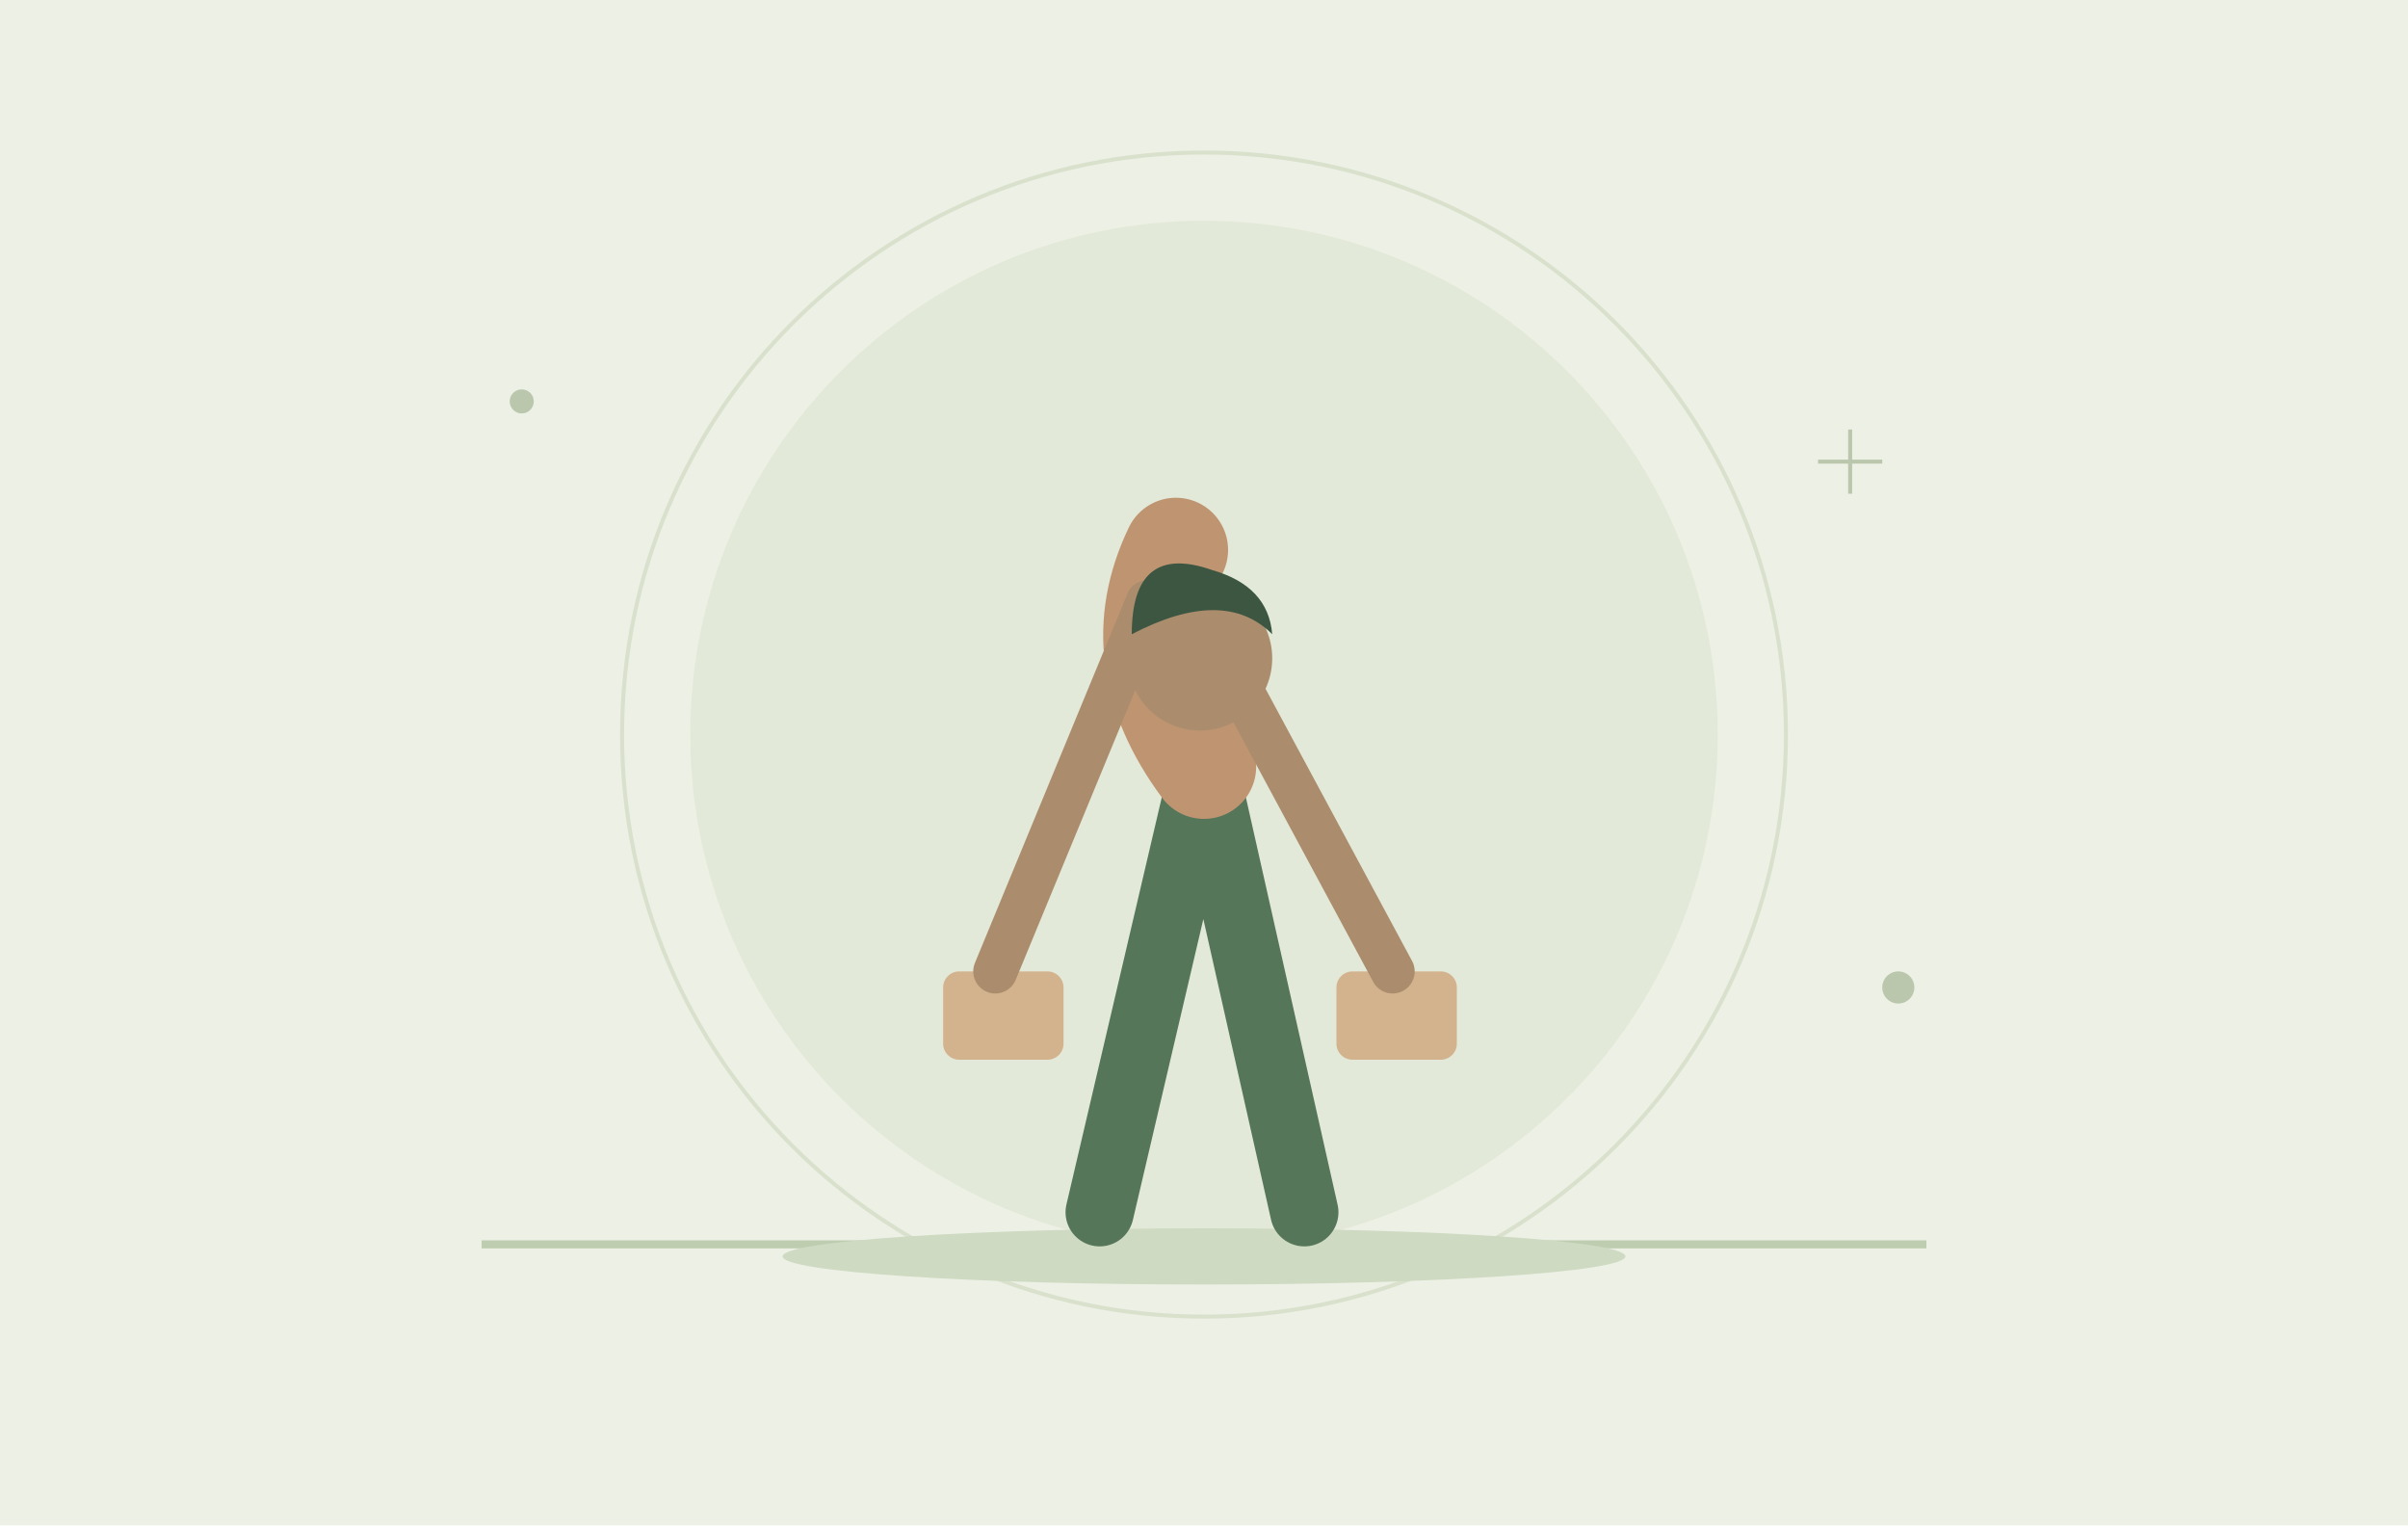
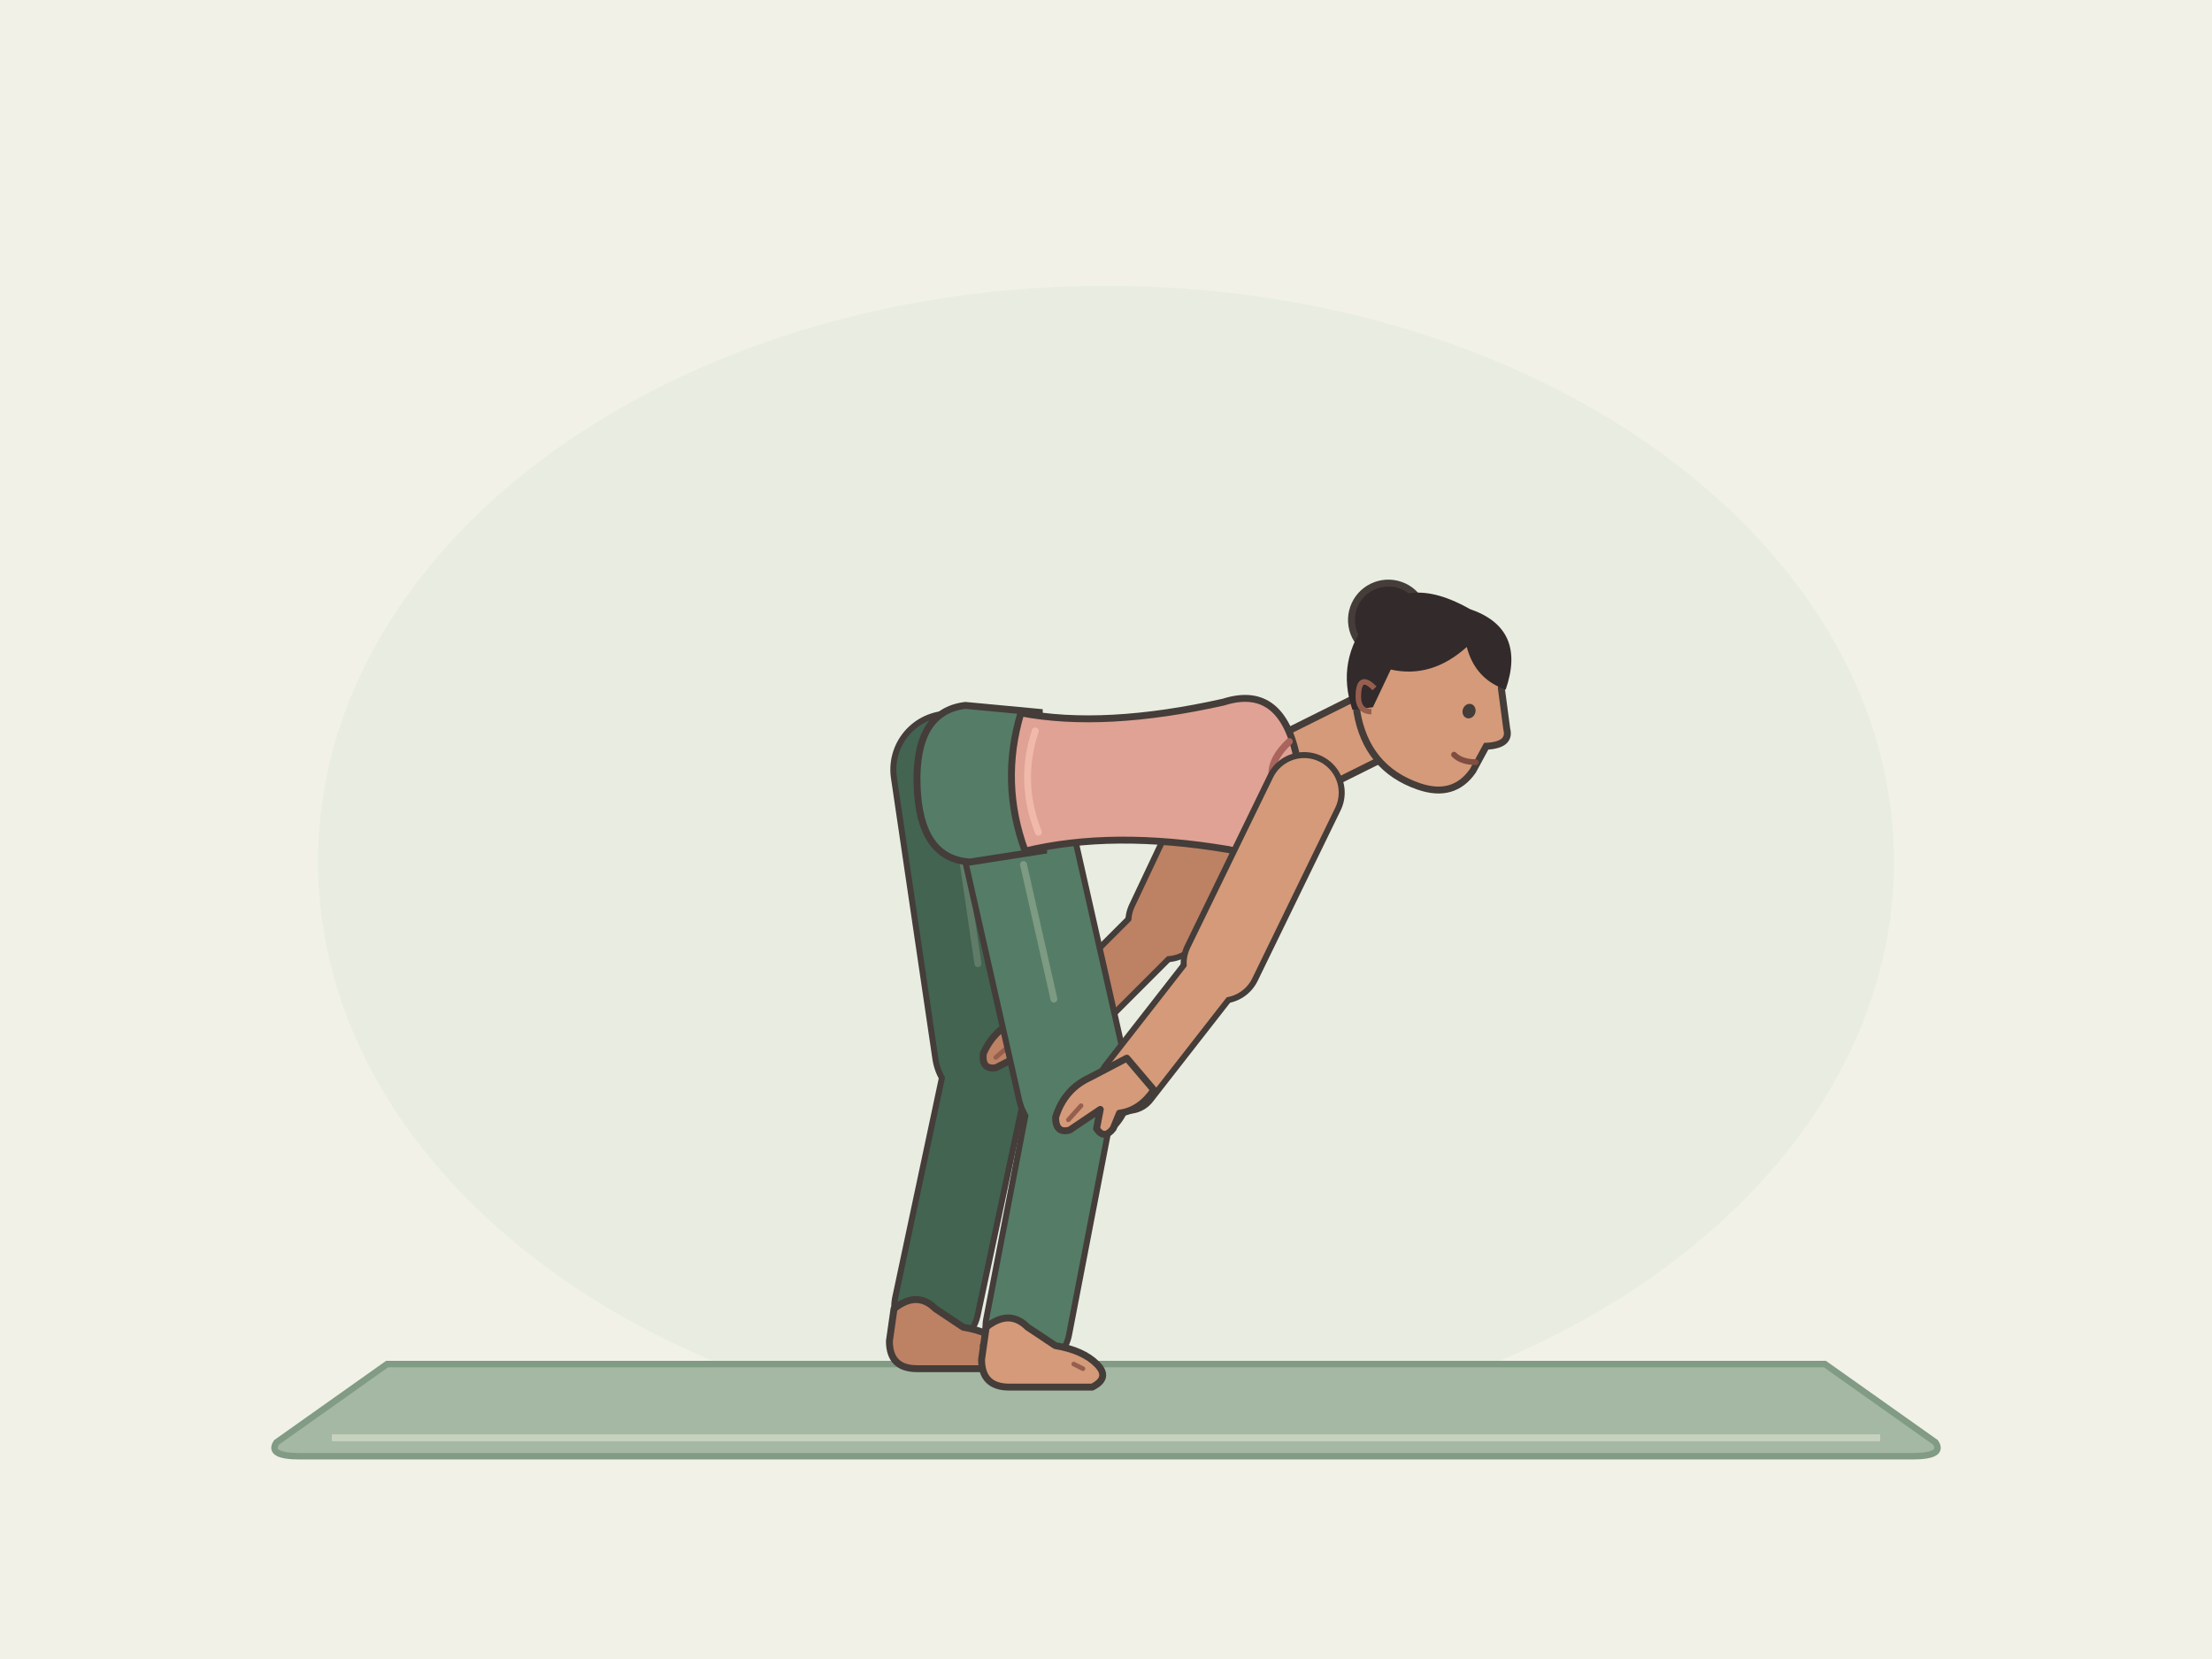
- <svg xmlns="http://www.w3.org/2000/svg" width="600" height="380" viewBox="0 0 600 380" role="img">
-   <rect width="600" height="380" fill="#edf0e5" />
-   <circle cx="300" cy="183" r="128" fill="#e3e9d8" />
-   <circle cx="300" cy="183" r="145" fill="none" stroke="#d9e1cd" />
-   <path d="M120 310h360" stroke="#becdb0" stroke-width="2" />
-   <ellipse cx="300" cy="313" rx="105" ry="7" fill="#cedac1" />
-   <rect x="235" y="242" width="30" height="22" rx="4" fill="#d3b38e" />
-   <rect x="333" y="242" width="30" height="22" rx="4" fill="#d3b38e" />
-   <g fill="none" stroke-linecap="round" stroke-linejoin="round">
-     <path d="M300 191L274 302M300 191L325 302" stroke="#56765a" stroke-width="17" />
-     <path d="M293 137Q280 164 300 191" stroke="#bf9471" stroke-width="26" />
-     <path d="M286 150L248 242M298 151L347 242" stroke="#ab8d6d" stroke-width="11" />
-   </g>
-   <circle cx="299" cy="164" r="18" fill="#ab8d6d" />
-   <path d="M282 158q0-23 20-16 14 4 15 16-12-12-35 0" fill="#3d5641" />
-   <g fill="#98ac86" opacity=".6">
-     <circle cx="130" cy="100" r="3" />
-     <circle cx="473" cy="246" r="4" />
-     <path d="M453 115h16m-8-8v16" stroke="#98ac86" stroke-width="1" />
+ <svg xmlns="http://www.w3.org/2000/svg" width="480" height="360" viewBox="0 0 480 360" role="img">
+   <rect width="480" height="360" fill="#f1f1e8" />
+   <ellipse cx="240" cy="187" rx="171" ry="125" fill="#e9ede1" />
+   <g>
+     <path d="M84 296H396L420 313Q422 316 415 316H65Q58 316 60 313Z" fill="#a4b8a4" stroke="#819b84" stroke-width="1.4" />
+     <path d="M72 312h336" fill="none" stroke="#c6d2be" stroke-width="1.5" />
+     <path d="M206 167L215 228" fill="none" stroke="#443d39" stroke-width="25.6" stroke-linecap="round" stroke-linejoin="round" />
+     <path d="M215 228L203.2 283.5" fill="none" stroke="#443d39" stroke-width="19.6" stroke-linecap="round" stroke-linejoin="round" />
+     <path d="M206 167L215 228" fill="none" stroke="#426451" stroke-width="23" stroke-linecap="round" stroke-linejoin="round" />
+     <path d="M215 228L203.2 283.5" fill="none" stroke="#426451" stroke-width="17" stroke-linecap="round" stroke-linejoin="round" />
+     <path d="M208 180.4L212.2 209.1" fill="none" stroke="#607c69" stroke-width="1.5" stroke-linecap="round" stroke-linejoin="round" />
+     <g transform="translate(202 289) rotate(0)">
+       <path d="M-8-5Q-3-9 1-5L7-1Q13 0 16 3Q19 6 15 8L-3 8Q-9 8-9 2Z" fill="#bd8164" stroke="#443d39" stroke-width="1.5" stroke-linejoin="round" />
+       <path d="M11 3l2 1" fill="none" stroke="#965e4e" stroke-width="1" stroke-linecap="round" stroke-linejoin="round" />
+     </g>
+     <path d="M270 164L253 200" fill="none" stroke="#443d39" stroke-width="17.6" stroke-linecap="round" stroke-linejoin="round" />
+     <path d="M253 200L230 223" fill="none" stroke="#443d39" stroke-width="13.6" stroke-linecap="round" stroke-linejoin="round" />
+     <path d="M270 164L253 200" fill="none" stroke="#bd8164" stroke-width="15" stroke-linecap="round" stroke-linejoin="round" />
+     <path d="M253 200L230 223" fill="none" stroke="#bd8164" stroke-width="11" stroke-linecap="round" stroke-linejoin="round" />
+     <g transform="translate(229 224) rotate(153)">
+       <path d="M-5-4Q0-6 4-4L7-6Q10-7 10-4L7-1L15-1Q18 0 16 3Q11 7 5 6L-4 5Z" fill="#bd8164" stroke="#443d39" stroke-width="1.5" stroke-linejoin="round" />
+       <path d="M10 2l4-1" fill="none" stroke="#965e4e" stroke-width="1" stroke-linecap="round" stroke-linejoin="round" />
+     </g>
+     <path d="M219 174L233 236" fill="none" stroke="#443d39" stroke-width="25.6" stroke-linecap="round" stroke-linejoin="round" />
+     <path d="M233 236L223 287.9" fill="none" stroke="#443d39" stroke-width="19.6" stroke-linecap="round" stroke-linejoin="round" />
+     <path d="M219 174L233 236" fill="none" stroke="#557c66" stroke-width="23" stroke-linecap="round" stroke-linejoin="round" />
+     <path d="M233 236L223 287.9" fill="none" stroke="#557c66" stroke-width="17" stroke-linecap="round" stroke-linejoin="round" />
+     <path d="M222.1 187.6L228.7 216.8" fill="none" stroke="#7d9a83" stroke-width="1.5" stroke-linecap="round" stroke-linejoin="round" />
+     <g transform="translate(222 293) rotate(0)">
+       <path d="M-8-5Q-3-9 1-5L7-1Q13 0 16 3Q19 6 15 8L-3 8Q-9 8-9 2Z" fill="#d49a79" stroke="#443d39" stroke-width="1.5" stroke-linejoin="round" />
+       <path d="M11 3l2 1" fill="none" stroke="#965e4e" stroke-width="1" stroke-linecap="round" stroke-linejoin="round" />
+     </g>
+     <path d="M277 168L303.9 154.6" fill="none" stroke="#443d39" stroke-width="16" stroke-linecap="round" stroke-linejoin="round" />
+     <path d="M277 168L303.9 154.6" fill="none" stroke="#d49a79" stroke-width="13" stroke-linecap="round" stroke-linejoin="round" />
+     <g transform="translate(212 170) rotate(88.24)">
+       <path d="M-17 2Q-16 13 0 13Q16 13 17 2L15 -14H-15Z" fill="#557c66" stroke="#443d39" stroke-width="1.5" />
+       <path d="M-15 -10Q-11 -28 -16 -54.031Q-20 -68.031 0 -70.031Q20 -68.031 16 -54.031Q11 -29 15 -10Q0 -5 -15 -10Z" fill="#dfa294" stroke="#443d39" stroke-width="1.5" />
+       <path d="M-7 -68.031Q0 -60.031 7 -68.031" fill="none" stroke="#a9655c" stroke-width="1.5" stroke-linecap="round" stroke-linejoin="round" />
+       <path d="M-11 -13Q0 -9 11 -13" fill="none" stroke="#f0b9aa" stroke-width="1.5" stroke-linecap="round" stroke-linejoin="round" />
+     </g>
+     <path d="M283 172L265 209" fill="none" stroke="#443d39" stroke-width="17.6" stroke-linecap="round" stroke-linejoin="round" />
+     <path d="M265 209L244.8 234.9" fill="none" stroke="#443d39" stroke-width="13.6" stroke-linecap="round" stroke-linejoin="round" />
+     <path d="M283 172L265 209" fill="none" stroke="#d49a79" stroke-width="15" stroke-linecap="round" stroke-linejoin="round" />
+     <path d="M265 209L244.8 234.9" fill="none" stroke="#d49a79" stroke-width="11" stroke-linecap="round" stroke-linejoin="round" />
+     <g transform="translate(244 236) rotate(146)">
+       <path d="M-5-4Q0-6 4-4L7-6Q10-7 10-4L7-1L15-1Q18 0 16 3Q11 7 5 6L-4 5Z" fill="#d49a79" stroke="#443d39" stroke-width="1.5" stroke-linejoin="round" />
+       <path d="M10 2l4-1" fill="none" stroke="#965e4e" stroke-width="1" stroke-linecap="round" stroke-linejoin="round" />
+     </g>
+     <g transform="translate(309 152) rotate(19) scale(1 1)">
+       <circle cx="-13" cy="-14" r="8" fill="#332a2b" stroke="#443d39" stroke-width="1.5" />
+       <path d="M-15-7Q-14-22 1-21Q14-22 15-8L19 0Q21 3 16 5L15 11Q13 18 5 18Q-7 18-13 7Z" fill="#d49a79" stroke="#443d39" stroke-width="1.5" />
+       <path d="M-14 7Q-21-2-17-13Q-13-25 3-22Q16-22 16-8Q9-8 5-14Q0-5-9-4L-10 5Z" fill="#332a2b" />
+       <ellipse cx="10" cy="-1" rx="1.4" ry="1.6" fill="#443d39" />
+       <path d="M-11 1q-4-2-3 2t4 3" fill="none" stroke="#965e4e" stroke-width="1.2" />
+       <path d="M10 9q2 1 5 0" fill="none" stroke="#804d42" stroke-width="1.25" stroke-linecap="round" stroke-linejoin="round" />
+     </g>
  </g>
</svg>
